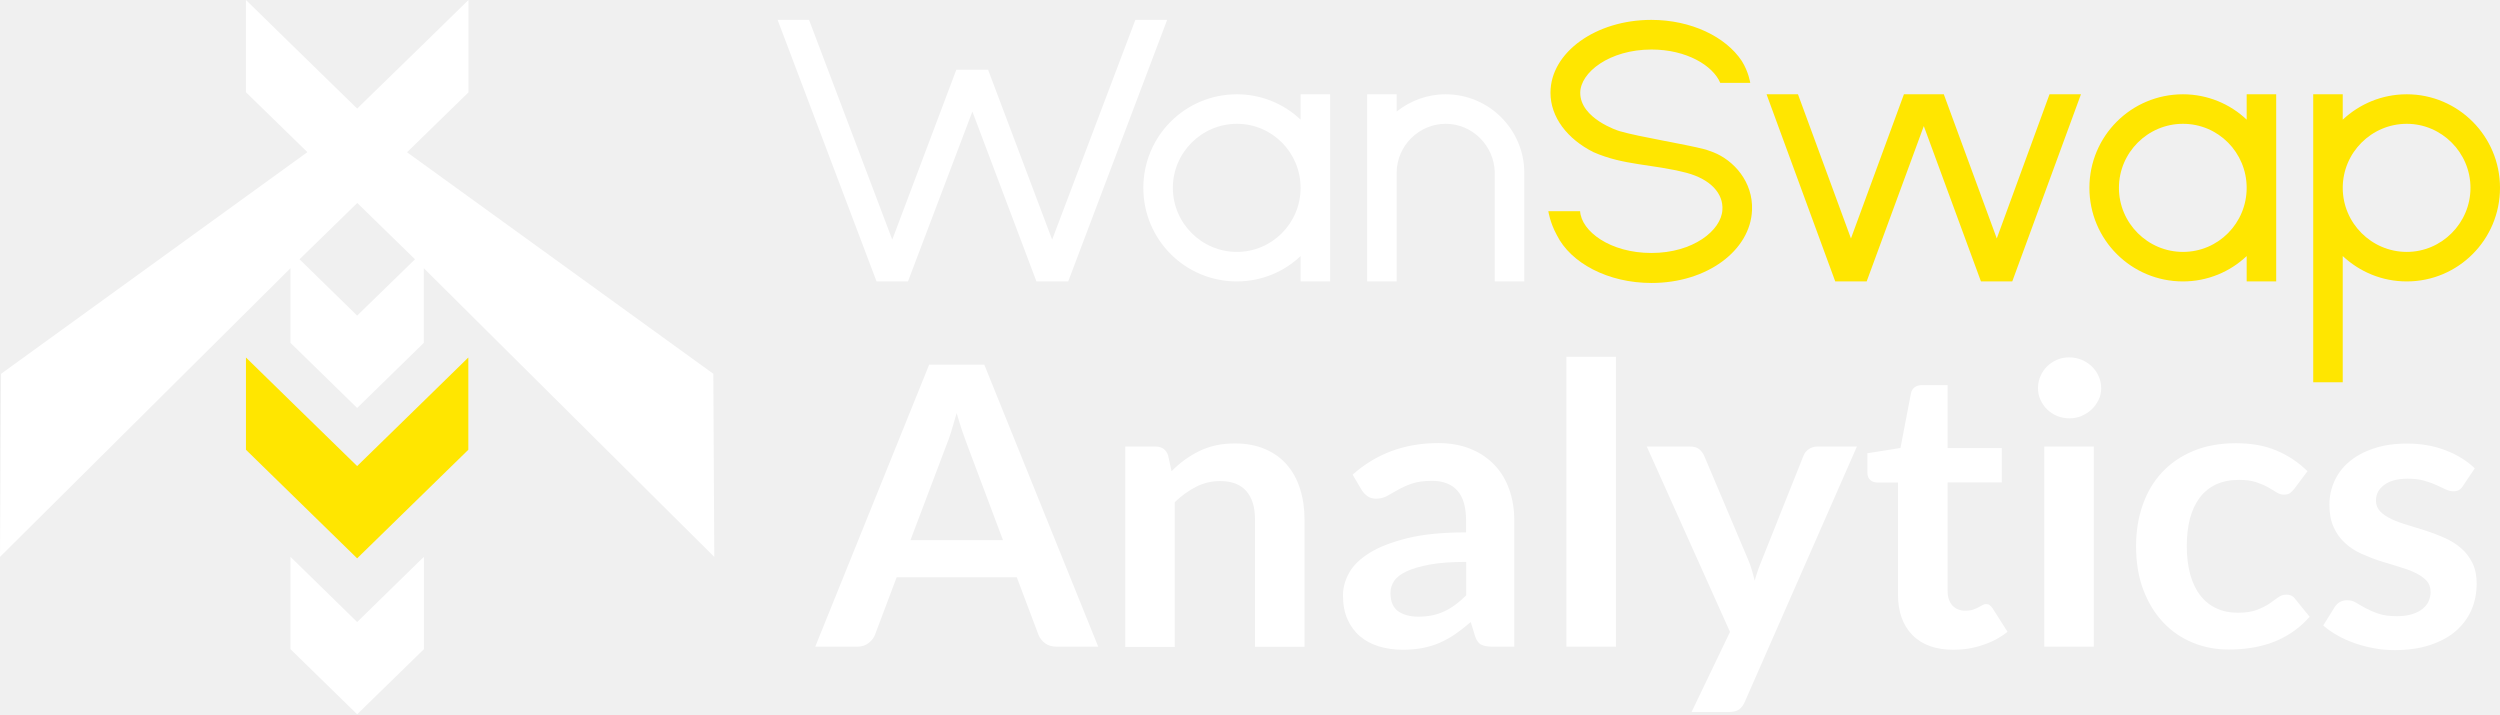
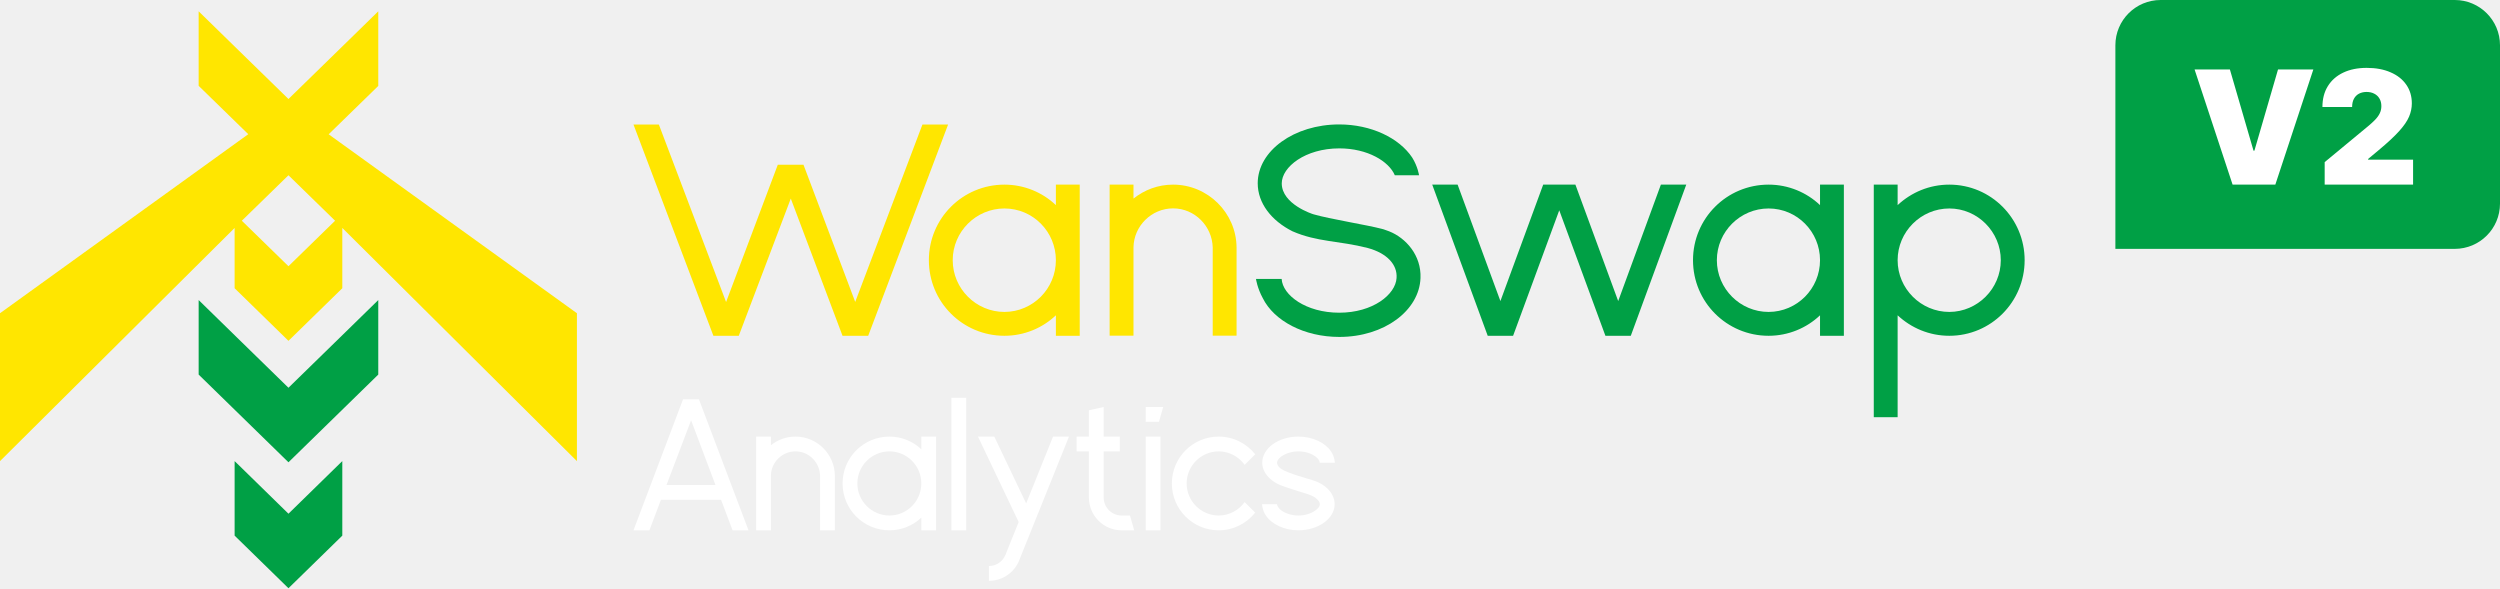
- <svg xmlns="http://www.w3.org/2000/svg" version="1.1" id="Layer_1" x="0px" y="0px" viewBox="0 0 2100 600" style="enable-background:new 0 0 2100 600;" xml:space="preserve">
-   <style type="text/css">
- 	.st0{fill:#FFE600;}
- 	.st1{fill:#FFFFFF;}
- </style>
-   <g>
-     <g>
-       <g>
-         <polygon class="st0" points="353.7,339.1 300,391.5 246.3,339.1 206.6,300.3 206.6,377.8 300,469 393.4,377.8 393.4,300.3    " />
-       </g>
-       <g>
-         <g>
-           <path class="st1" d="M600,467.8L599.2,314L341.9,127.9l51.6-50.3V0l-39.7,38.8L300,91.2l-53.7-52.4L206.6,0v77.5l51.6,50.3      L0.9,314L0,467.8l244-242.5v62.7l56,54.7l56-54.7v-62.7L600,467.8z M251.6,217.8l48.5-47.3l48.5,47.3L300,265.1L251.6,217.8z" />
-         </g>
-         <g>
-           <polygon class="st1" points="300,522.5 246.3,470 244,467.8 244,545.3 300,600 356.1,545.3 356.1,467.8 353.7,470     " />
+ <svg xmlns="http://www.w3.org/2000/svg" width="221" height="52" viewBox="0 0 221 52" fill="none">
+   <g id="Logo">
+     <g id="WASP">
+       <g id="Group">
+         <path id="Vector" d="M30.064 29.823L25.5 34.277L20.936 29.823L17.561 26.525V33.113L25.5 40.865L33.439 33.113V26.525L30.064 29.823Z" fill="#00A045" />
+         <g id="Group_2">
+           <path id="Vector_2" d="M51 40.763V27.69L29.053 11.871L33.439 7.596V1L30.064 4.298L25.5 8.752L20.936 4.298L17.561 1V7.588L21.947 11.863L0 27.69V40.763L20.74 20.151V25.48L25.5 30.13L30.26 25.48V20.151L51 40.763ZM21.378 19.513L25.5 15.492L29.622 19.513L25.5 23.534L21.378 19.513Z" fill="#FFE600" />
+           <path id="Vector_3" d="M25.5 45.412L20.936 40.95L20.74 40.763V47.35L25.5 52L30.26 47.35V40.763L30.065 40.95L25.5 45.412Z" fill="#00A045" />
        </g>
      </g>
-     </g>
-     <g>
-       <g>
-         <path class="st1" d="M953.7,16.7h26.7l-83.1,219.7h-26.7L816.8,93.7l-54.1,142.7h-26.4L653.2,16.7h26.4l69.9,184.6l53.8-142.7     H830l53.8,142.7L953.7,16.7z" />
-       </g>
-       <g>
-         <path class="st1" d="M1092.5,79.2h24.8v157.2h-24.8v-21.3c-13.9,13.2-32.9,21.3-53.5,21.3c-43.5,0-78.6-35.1-78.6-78.6     c0-43.5,35.1-78.6,78.6-78.6c20.6,0,39.6,8.1,53.5,21.3V79.2z M1092.5,157.8c0-29.6-23.8-53.8-53.5-53.8     c-29.6,0-53.8,24.2-53.8,53.8c0,29.6,24.2,53.8,53.8,53.8C1068.6,211.6,1092.5,187.4,1092.5,157.8z" />
-       </g>
-       <g>
-         <path class="st1" d="M1280.4,144.6v91.8h-24.8v-91.8c-0.6-22.2-18.7-40.6-41.2-40.6s-40.9,18.4-41.2,40.6v91.8h-24.8V79.2h24.8     v14.5c11.3-9,25.5-14.5,41.2-14.5C1250.5,79.2,1280.1,108.5,1280.4,144.6z" />
-       </g>
-       <g>
-         <path class="st0" d="M1471.7,176.5c-1.3,33.8-37.7,61.2-84.4,61.2c-36.7,0-68-16.8-79.6-40.3c-5.8-10.6-7.1-20-7.1-20h26.7     c1,16.8,25.1,35.1,59.9,35.1c35.1,0,58.6-19,59.6-36.1c1-13.9-10-25.8-30-31.2c-30-7.7-52.5-6.1-78.3-17.4     c-21.9-11-36.1-29.3-36.1-49.9c0-33.8,38-61.2,84.7-61.2c33.5,0,62.5,14.2,76,34.5c5.8,9.3,7.1,18.4,7.1,18.4H1445     c-6.1-14.5-28.3-28-57.7-28c-35.4,0-59.9,19.3-59.9,36.4c0,21.6,31.9,31.9,33.2,32.2c16.4,4.8,55.4,11,70.9,15.1     c1.9,0.3,6.4,2.3,7.7,2.6C1456.2,134.6,1472.7,152.6,1471.7,176.5z" />
-       </g>
-       <g>
-         <path class="st0" d="M1721.6,79.2h26.4l-57.7,157.2H1664l-48-130.5l-48,130.5h-26.4l-57.7-157.2h26.4l44.5,121.1l44.5-121.1h33.5     l44.5,121.1L1721.6,79.2z" />
-       </g>
-       <g>
-         <path class="st0" d="M1887.2,79.2h24.8v157.2h-24.8v-21.3c-13.9,13.2-32.9,21.3-53.5,21.3c-43.5,0-78.6-35.1-78.6-78.6     c0-43.5,35.1-78.6,78.6-78.6c20.6,0,39.6,8.1,53.5,21.3V79.2z M1887.2,157.8c0-29.6-23.8-53.8-53.5-53.8     c-29.6,0-53.8,24.2-53.8,53.8c0,29.6,24.2,53.8,53.8,53.8C1863.4,211.6,1887.2,187.4,1887.2,157.8z" />
-       </g>
-       <g>
-         <path class="st0" d="M2100,157.8c0,43.5-35.1,78.6-78.3,78.6c-20.9,0-39.6-8.1-53.8-21.3v106h-24.8V157.8V79.2h24.8v21.3     c14.2-13.2,32.9-21.3,53.8-21.3C2064.8,79.2,2100,114.3,2100,157.8z M2075.2,157.8c0-29.6-24.2-53.8-53.5-53.8     c-29.6,0-53.8,24.2-53.8,53.8c0,29.6,24.2,53.8,53.8,53.8C2051,211.6,2075.2,187.4,2075.2,157.8z" />
+       <g id="Group_3">
+         <path id="Vector_4" d="M81.543 11.009H83.812L76.749 29.683H74.479L69.906 17.554L65.308 29.683H63.063L56 11.009H58.244L64.186 26.7L68.758 14.562H71.028L75.601 26.691L81.543 11.009Z" fill="#FFE600" />
+         <path id="Vector_5" d="M93.34 16.321H95.448V29.683H93.34V27.873C92.159 28.995 90.544 29.683 88.793 29.683C85.095 29.683 82.112 26.7 82.112 23.002C82.112 19.305 85.095 16.321 88.793 16.321C90.544 16.321 92.159 17.01 93.34 18.132V16.321ZM93.34 23.002C93.34 20.486 91.317 18.429 88.793 18.429C86.277 18.429 84.22 20.486 84.22 23.002C84.22 25.518 86.277 27.575 88.793 27.575C91.309 27.567 93.34 25.518 93.34 23.002Z" fill="#FFE600" />
+         <path id="Vector_6" d="M109.312 21.872V29.675H107.204V21.872C107.153 19.985 105.614 18.421 103.702 18.421C101.789 18.421 100.225 19.985 100.2 21.872V29.675H98.092V16.321H100.2V17.554C101.16 16.789 102.367 16.321 103.702 16.321C106.77 16.321 109.286 18.812 109.312 21.872Z" fill="#FFE600" />
+         <path id="Vector_7" d="M125.572 24.583C125.462 27.456 122.368 29.785 118.398 29.785C115.279 29.785 112.618 28.357 111.632 26.36C111.139 25.459 111.029 24.66 111.029 24.66H113.298C113.383 26.087 115.432 27.643 118.39 27.643C121.373 27.643 123.371 26.028 123.456 24.575C123.541 23.393 122.606 22.381 120.906 21.922C118.356 21.268 116.443 21.404 114.25 20.444C112.389 19.509 111.182 17.953 111.182 16.202C111.182 13.329 114.412 11 118.381 11C121.229 11 123.694 12.207 124.841 13.932C125.334 14.723 125.445 15.496 125.445 15.496H123.303C122.784 14.264 120.897 13.117 118.398 13.117C115.389 13.117 113.307 14.757 113.307 16.21C113.307 18.047 116.018 18.922 116.129 18.948C117.523 19.355 120.838 19.883 122.155 20.231C122.317 20.256 122.699 20.427 122.81 20.452C124.263 21.03 125.657 22.56 125.572 24.583Z" fill="#00A045" />
+         <path id="Vector_8" d="M146.822 16.321H149.066L144.162 29.683H141.918L137.838 18.591L133.758 29.683H131.514L126.609 16.321H128.853L132.636 26.615L136.418 16.321H139.266L143.048 26.615L146.822 16.321Z" fill="#00A045" />
+         <path id="Vector_9" d="M160.89 16.321H162.998V29.683H160.89V27.873C159.709 28.995 158.094 29.683 156.343 29.683C152.645 29.683 149.662 26.7 149.662 23.002C149.662 19.305 152.645 16.321 156.343 16.321C158.094 16.321 159.709 17.01 160.89 18.132V16.321ZM160.89 23.002C160.89 20.486 158.867 18.429 156.343 18.429C153.827 18.429 151.77 20.486 151.77 23.002C151.77 25.518 153.827 27.575 156.343 27.575C158.867 27.567 160.89 25.518 160.89 23.002Z" fill="#00A045" />
+         <path id="Vector_10" d="M178.978 23.002C178.978 26.7 175.995 29.683 172.323 29.683C170.546 29.683 168.957 28.995 167.75 27.873V36.883H165.642V23.002V16.321H167.75V18.132C168.957 17.01 170.546 16.321 172.323 16.321C175.995 16.321 178.978 19.305 178.978 23.002ZM176.87 23.002C176.87 20.486 174.813 18.429 172.323 18.429C169.807 18.429 167.75 20.486 167.75 23.002C167.75 25.518 169.807 27.575 172.323 27.575C174.813 27.567 176.87 25.518 176.87 23.002Z" fill="#00A045" />
      </g>
    </g>
-     <g>
-       <path class="st1" d="M922.5,543.2h-35c-3.9,0-7.2-1-9.7-2.9c-2.5-1.9-4.4-4.3-5.5-7.1l-18.2-48.3H753.2L735,533.2    c-0.9,2.5-2.7,4.8-5.3,6.9c-2.6,2.1-5.9,3.1-9.7,3.1h-35.2l95.7-236.9h46.3L922.5,543.2z M764.8,453.7h77.7l-29.6-78.8    c-1.3-3.5-2.8-7.6-4.5-12.4c-1.6-4.8-3.2-9.9-4.8-15.5c-1.6,5.6-3.1,10.8-4.6,15.6c-1.5,4.8-3,9-4.5,12.6L764.8,453.7z" />
-       <path class="st1" d="M945.2,543.2V375.1h25.4c5.4,0,8.9,2.5,10.6,7.4l2.9,13.3c3.5-3.5,7.2-6.7,11-9.5c3.9-2.8,8-5.3,12.3-7.4    c4.3-2.1,9-3.7,13.9-4.8c4.9-1.1,10.3-1.6,16.2-1.6c9.4,0,17.8,1.6,25.1,4.7s13.4,7.5,18.3,13.1s8.6,12.3,11.1,20.2    c2.5,7.8,3.8,16.4,3.8,25.8v107h-41.6v-107c0-10.3-2.4-18.2-7.3-23.8c-4.9-5.6-12.2-8.4-22-8.4c-7.2,0-13.9,1.6-20.2,4.8    c-6.3,3.2-12.2,7.5-17.9,12.9v121.6H945.2z" />
-       <path class="st1" d="M1272.2,543.2h-18.7c-3.9,0-7-0.6-9.3-1.7c-2.2-1.1-3.9-3.5-5.1-7l-3.7-12c-4.4,3.8-8.7,7.2-12.9,10.1    c-4.2,2.9-8.6,5.3-13.1,7.3c-4.5,2-9.3,3.4-14.3,4.4c-5.1,1-10.7,1.5-16.8,1.5c-7.3,0-14-1-20.2-2.9c-6.2-1.9-11.5-4.8-15.9-8.6    c-4.4-3.8-7.9-8.6-10.4-14.3s-3.7-12.3-3.7-19.9c0-6.4,1.7-12.6,5.1-18.8c3.4-6.2,9.1-11.8,17.1-16.8c8-5,18.6-9.1,31.8-12.4    c13.3-3.3,29.7-4.9,49.4-4.9v-9.9c0-11.3-2.4-19.7-7.3-25.2c-4.9-5.4-12-8.2-21.3-8.2c-6.7,0-12.4,0.8-16.8,2.3    c-4.5,1.5-8.4,3.3-11.7,5.2c-3.3,1.9-6.4,3.6-9.2,5.2c-2.8,1.5-5.9,2.3-9.3,2.3c-2.8,0-5.2-0.7-7.2-2.1c-2-1.4-3.6-3.2-4.9-5.2    l-7.6-12.9c19.9-17.7,43.9-26.5,71.9-26.5c10.1,0,19.1,1.6,27,4.8c7.9,3.2,14.6,7.7,20.1,13.4c5.5,5.7,9.7,12.6,12.5,20.6    c2.9,8,4.3,16.7,4.3,26.2V543.2z M1191.3,518c4.3,0,8.2-0.4,11.8-1.1c3.6-0.8,7-1.9,10.2-3.4c3.2-1.5,6.3-3.4,9.3-5.6    c3-2.2,6-4.8,9-7.8v-28.1c-12.1,0-22.3,0.7-30.4,2.2c-8.1,1.5-14.7,3.4-19.6,5.7c-4.9,2.3-8.5,5-10.5,8.1    c-2.1,3.1-3.1,6.4-3.1,10.1c0,7.2,2.2,12.3,6.5,15.4C1178.7,516.4,1184.4,518,1191.3,518z" />
-       <path class="st1" d="M1357.4,299.7v243.5h-41.6V299.7H1357.4z" />
-       <path class="st1" d="M1465.7,589.4c-1.2,2.8-2.8,5-4.8,6.5c-2,1.5-5,2.2-9,2.2h-31l32.3-67.3l-69.9-155.7h36.4    c3.4,0,6,0.8,7.7,2.3c1.8,1.5,3.1,3.3,4,5.2l36.9,87.2c1.2,2.8,2.3,5.8,3.2,8.8c0.9,3.1,1.7,6.1,2.4,9.2c0.9-3.2,1.9-6.2,2.9-9.2    c1.1-2.9,2.2-6,3.5-9l34.7-87c0.9-2.2,2.4-4,4.5-5.4c2.1-1.4,4.4-2.1,7-2.1h33.3L1465.7,589.4z" />
-       <path class="st1" d="M1640.9,545.8c-14.9,0-26.4-4.1-34.5-12.4c-8.1-8.2-12.1-19.6-12.1-34.2v-93.9h-17.5c-2.2,0-4.2-0.7-5.8-2.1    c-1.6-1.4-2.4-3.5-2.4-6.4v-16.1l27.8-4.4l8.8-45.9c0.4-2.2,1.5-3.9,3.1-5.1c1.6-1.2,3.7-1.8,6.1-1.8h21.6v52.9h45.5v28.8h-45.5    v91.1c0,5.2,1.3,9.3,4,12.3c2.7,2.9,6.3,4.4,10.8,4.4c2.6,0,4.7-0.3,6.5-0.9c1.7-0.6,3.3-1.2,4.5-1.9c1.3-0.7,2.4-1.3,3.5-1.9    c1-0.6,2-0.9,3-0.9c1.2,0,2.2,0.3,3,0.9c0.8,0.6,1.6,1.5,2.5,2.7l12.5,19.7c-6.1,4.9-13,8.6-20.9,11.1    C1657.4,544.6,1649.3,545.8,1640.9,545.8z" />
-       <path class="st1" d="M1765,326.1c0,3.5-0.7,6.8-2.2,9.8c-1.5,3.1-3.4,5.7-5.8,8c-2.4,2.3-5.3,4.1-8.5,5.5c-3.3,1.4-6.7,2-10.4,2    c-3.6,0-7-0.7-10.2-2c-3.2-1.4-6-3.2-8.3-5.5c-2.4-2.3-4.2-5-5.6-8c-1.4-3.1-2.1-6.3-2.1-9.8c0-3.6,0.7-7,2.1-10.2    c1.4-3.2,3.3-5.9,5.6-8.2c2.4-2.3,5.1-4.1,8.3-5.5c3.2-1.4,6.6-2,10.2-2c3.7,0,7.2,0.7,10.4,2c3.3,1.4,6.1,3.2,8.5,5.5    c2.4,2.3,4.4,5,5.8,8.2C1764.3,319.1,1765,322.5,1765,326.1z M1758.8,375.1v168.1h-41.6V375.1H1758.8z" />
-       <path class="st1" d="M1927.2,410.6c-1.2,1.5-2.4,2.7-3.6,3.6c-1.2,0.9-2.9,1.3-5.1,1.3c-2.1,0-4.2-0.6-6.2-1.9    c-2-1.3-4.4-2.7-7.2-4.3c-2.8-1.6-6.1-3-10-4.3c-3.9-1.3-8.7-1.9-14.4-1.9c-7.3,0-13.7,1.3-19.2,3.8c-5.5,2.6-10.1,6.3-13.7,11.1    c-3.6,4.8-6.4,10.6-8.2,17.5c-1.8,6.8-2.7,14.6-2.7,23.2c0,9,1,16.9,2.9,23.9c2,7,4.8,12.9,8.5,17.6c3.7,4.8,8.2,8.4,13.5,10.8    c5.3,2.5,11.2,3.7,17.9,3.7c6.6,0,12-0.8,16.1-2.4c4.1-1.6,7.5-3.3,10.4-5.2c2.8-1.9,5.2-3.7,7.3-5.2c2.1-1.6,4.4-2.4,7-2.4    c3.4,0,5.9,1.3,7.6,3.8l12,14.8c-4.6,5.2-9.6,9.6-15,13.2c-5.4,3.6-11,6.4-16.8,8.5c-5.8,2.1-11.8,3.6-17.9,4.5    c-6.2,0.9-12.3,1.3-18.4,1.3c-10.7,0-20.7-1.9-30.2-5.8c-9.4-3.9-17.7-9.5-24.7-17c-7-7.4-12.6-16.5-16.7-27.3    c-4.1-10.8-6.1-23-6.1-36.8c0-12.3,1.8-23.8,5.5-34.3c3.6-10.5,9-19.7,16.1-27.4c7.1-7.7,15.8-13.7,26.3-18.1    c10.4-4.4,22.5-6.6,36-6.6c12.9,0,24.2,2,33.9,6.1c9.7,4,18.4,9.8,26.2,17.4L1927.2,410.6z" />
-       <path class="st1" d="M2069.1,407.9c-1.1,1.7-2.3,3-3.5,3.7c-1.2,0.7-2.8,1.1-4.7,1.1c-2,0-4.2-0.5-6.5-1.6c-2.3-1.1-5-2.3-8-3.7    c-3-1.4-6.5-2.6-10.4-3.7c-3.9-1.1-8.4-1.6-13.7-1.6c-8.2,0-14.7,1.7-19.4,5.1c-4.7,3.4-7.1,7.8-7.1,13.3c0,3.6,1.2,6.6,3.6,9.1    c2.4,2.5,5.6,4.6,9.6,6.5c4,1.9,8.5,3.5,13.6,5c5.1,1.5,10.2,3.1,15.5,4.8c5.3,1.8,10.4,3.7,15.5,6c5.1,2.2,9.6,5.1,13.6,8.5    c4,3.4,7.2,7.6,9.6,12.4c2.4,4.8,3.6,10.6,3.6,17.4c0,8.1-1.5,15.5-4.5,22.4c-3,6.8-7.5,12.7-13.3,17.7c-5.8,5-13.1,8.8-21.6,11.6    c-8.6,2.8-18.4,4.2-29.6,4.2c-6,0-11.8-0.5-17.4-1.6c-5.7-1-11.1-2.5-16.3-4.3c-5.2-1.9-10.1-4-14.5-6.6    c-4.4-2.5-8.3-5.2-11.7-8.2l9.6-15.4c1.2-1.9,2.7-3.3,4.4-4.3c1.7-1,3.8-1.5,6.4-1.5c2.6,0,5,0.7,7.3,2.1c2.3,1.4,5,3,8,4.6    c3,1.6,6.6,3.2,10.7,4.6c4.1,1.4,9.3,2.1,15.6,2.1c4.9,0,9.2-0.6,12.7-1.7c3.5-1.1,6.5-2.6,8.8-4.5c2.3-1.9,4-4,5.1-6.5    c1.1-2.5,1.6-5,1.6-7.6c0-3.9-1.2-7.2-3.6-9.7c-2.4-2.5-5.6-4.7-9.6-6.6c-4-1.9-8.5-3.5-13.6-5c-5.1-1.5-10.3-3.1-15.7-4.8    c-5.3-1.7-10.6-3.8-15.7-6.1c-5.1-2.3-9.7-5.3-13.6-8.9c-4-3.6-7.2-8-9.6-13.3c-2.4-5.2-3.6-11.6-3.6-19c0-6.9,1.4-13.4,4.2-19.7    c2.8-6.2,6.9-11.7,12.4-16.3c5.4-4.6,12.2-8.4,20.4-11.1c8.1-2.8,17.5-4.2,28.2-4.2c11.9,0,22.7,1.9,32.5,5.7    c9.8,3.8,17.9,8.8,24.4,15.1L2069.1,407.9z" />
+     <path id="Rectangle 54" d="M187 4C187 1.791 188.791 0 191 0H217C219.209 0 221 1.791 221 4V18C221 20.209 219.209 22 217 22H187V4Z" fill="#00A045" />
+     <g id="V2">
+       <path d="M197.122 6.139L199.21 13.318H199.29L201.378 6.139H204.5L201.139 16.321H197.361L194 6.139H197.122Z" fill="white" />
+       <path d="M205.501 16.321V14.332L209.299 11.19C209.551 10.982 209.766 10.786 209.945 10.604C210.127 10.418 210.267 10.227 210.363 10.032C210.462 9.836 210.512 9.619 210.512 9.381C210.512 9.119 210.456 8.895 210.343 8.71C210.233 8.524 210.081 8.381 209.885 8.282C209.69 8.179 209.465 8.128 209.209 8.128C208.954 8.128 208.729 8.179 208.533 8.282C208.341 8.385 208.192 8.536 208.086 8.734C207.98 8.933 207.927 9.175 207.927 9.46H205.302C205.302 8.744 205.462 8.128 205.784 7.611C206.105 7.094 206.559 6.696 207.146 6.418C207.733 6.139 208.421 6 209.209 6C210.025 6 210.731 6.131 211.327 6.393C211.927 6.651 212.39 7.016 212.714 7.487C213.042 7.957 213.206 8.509 213.206 9.142C213.206 9.533 213.125 9.923 212.963 10.31C212.8 10.695 212.509 11.121 212.088 11.588C211.667 12.055 211.069 12.612 210.293 13.258L209.339 14.054V14.114H213.316V16.321H205.501Z" fill="white" />
+     </g>
+     <g id="Analytics">
+       <path d="M60.38 35.302L56 46.879H57.409L58.427 44.18H63.741L64.759 46.879H66.168L61.788 35.302H60.38ZM58.92 42.873L61.093 37.152L63.248 42.873H58.92Z" fill="white" />
+       <path d="M70.321 38.595C69.49 38.595 68.743 38.883 68.148 39.359V38.595H66.841V46.879H68.148V42.041C68.165 40.87 69.133 39.902 70.321 39.902C71.51 39.902 72.46 40.87 72.494 42.041V46.879H73.801V42.041C73.784 40.14 72.222 38.595 70.321 38.595Z" fill="white" />
+       <path d="M81.443 39.715C80.713 39.019 79.712 38.595 78.625 38.595C76.334 38.595 74.484 40.445 74.484 42.737C74.484 45.029 76.334 46.879 78.625 46.879C79.712 46.879 80.713 46.454 81.443 45.758V46.879H82.75V38.595H81.443V39.715ZM78.625 45.572C77.064 45.572 75.791 44.298 75.791 42.737C75.791 41.175 77.064 39.902 78.625 39.902C80.187 39.902 81.443 41.175 81.443 42.737C81.443 44.298 80.187 45.572 78.625 45.572Z" fill="white" />
+       <path d="M84.106 46.879H85.413V35.166H84.106V46.879Z" fill="white" />
+       <path d="M90.713 44.502L87.895 38.595H86.452L90.051 46.149L89.117 48.457L88.88 49.069C88.88 49.069 88.88 49.069 88.863 49.086C88.625 49.646 88.065 50.036 87.42 50.036V51.343C87.606 51.343 87.793 51.326 87.98 51.292C88.93 51.105 89.711 50.461 90.085 49.578V49.561L94.498 38.595H93.089L90.713 44.502Z" fill="white" />
+       <path d="M99.144 45.572C98.278 45.572 97.565 44.859 97.565 43.976V39.902H98.991V38.595H97.565V35.981L96.258 36.269V38.595H95.172V39.902H96.258V43.976C96.258 45.572 97.548 46.879 99.144 46.879H100.264L99.891 45.572H99.144Z" fill="white" />
+       <path d="M102.587 38.595H101.28V46.879H102.587V38.595ZM102.825 35.981H101.28V37.288H102.451L102.825 35.981Z" fill="white" />
+       <path d="M107.735 39.902C108.668 39.902 109.517 40.377 110.026 41.09L110.96 40.157C110.196 39.206 109.042 38.595 107.735 38.595C105.443 38.595 103.593 40.445 103.593 42.737C103.593 45.029 105.443 46.879 107.735 46.879C109.042 46.879 110.196 46.268 110.96 45.317L110.026 44.383C109.517 45.096 108.668 45.572 107.735 45.572C106.173 45.572 104.9 44.298 104.9 42.737C104.9 41.175 106.173 39.902 107.735 39.902Z" fill="white" />
+       <path d="M115.98 42.431C115.861 42.397 113.79 41.82 113.281 41.464C113.162 41.396 112.891 41.158 112.891 40.904C112.891 40.649 113.162 40.428 113.281 40.343C113.671 40.072 114.215 39.902 114.775 39.902C115.352 39.902 115.895 40.072 116.269 40.343C116.387 40.428 116.659 40.649 116.659 40.887V40.904H118C118 40.904 117.983 40.36 117.66 39.902C117.151 39.138 116.048 38.595 114.775 38.595C113.009 38.595 111.583 39.63 111.583 40.904C111.583 41.735 112.212 42.465 113.145 42.873C113.57 43.059 115.624 43.687 115.624 43.687C115.861 43.772 116.099 43.874 116.269 43.993C116.387 44.095 116.676 44.316 116.676 44.57C116.676 44.825 116.387 45.045 116.269 45.13C115.895 45.402 115.352 45.572 114.775 45.572C114.215 45.572 113.671 45.402 113.281 45.13C113.162 45.045 112.908 44.825 112.891 44.57H111.566C111.566 44.57 111.583 45.113 111.906 45.572C112.415 46.336 113.519 46.879 114.775 46.879C116.54 46.879 117.983 45.843 117.983 44.57C117.983 43.603 117.151 42.771 115.98 42.431Z" fill="white" />
    </g>
  </g>
</svg>
